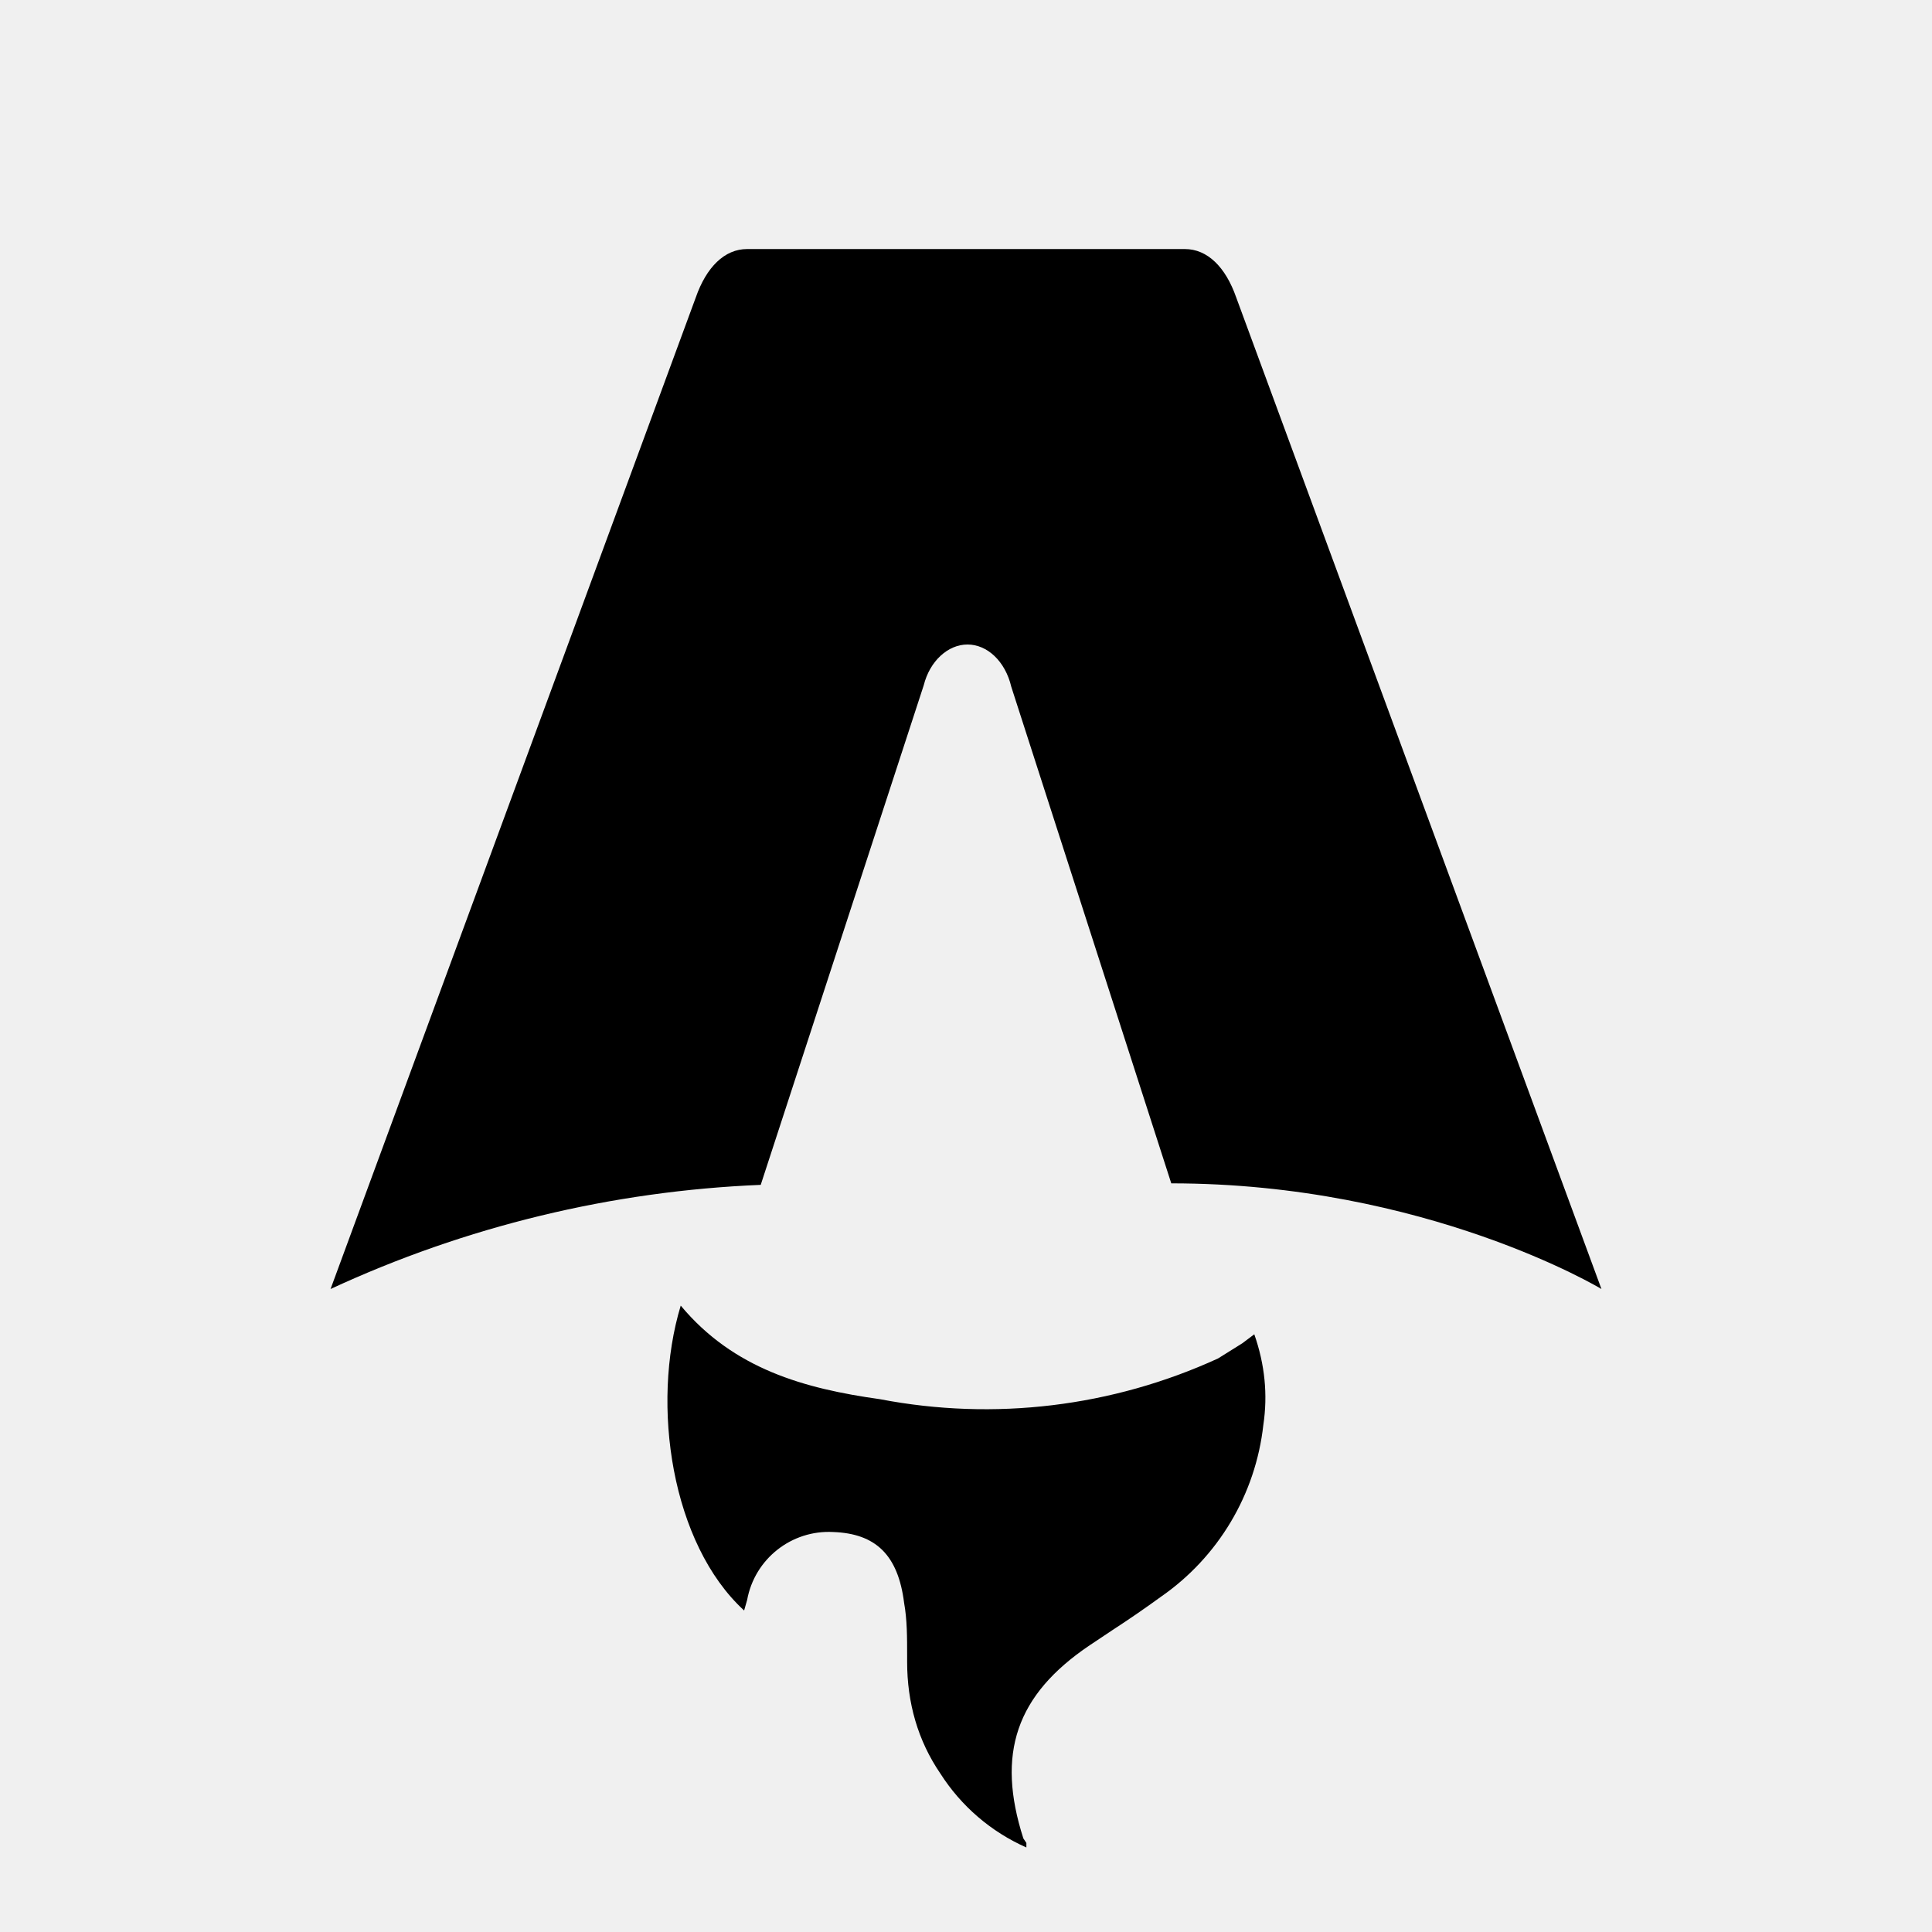
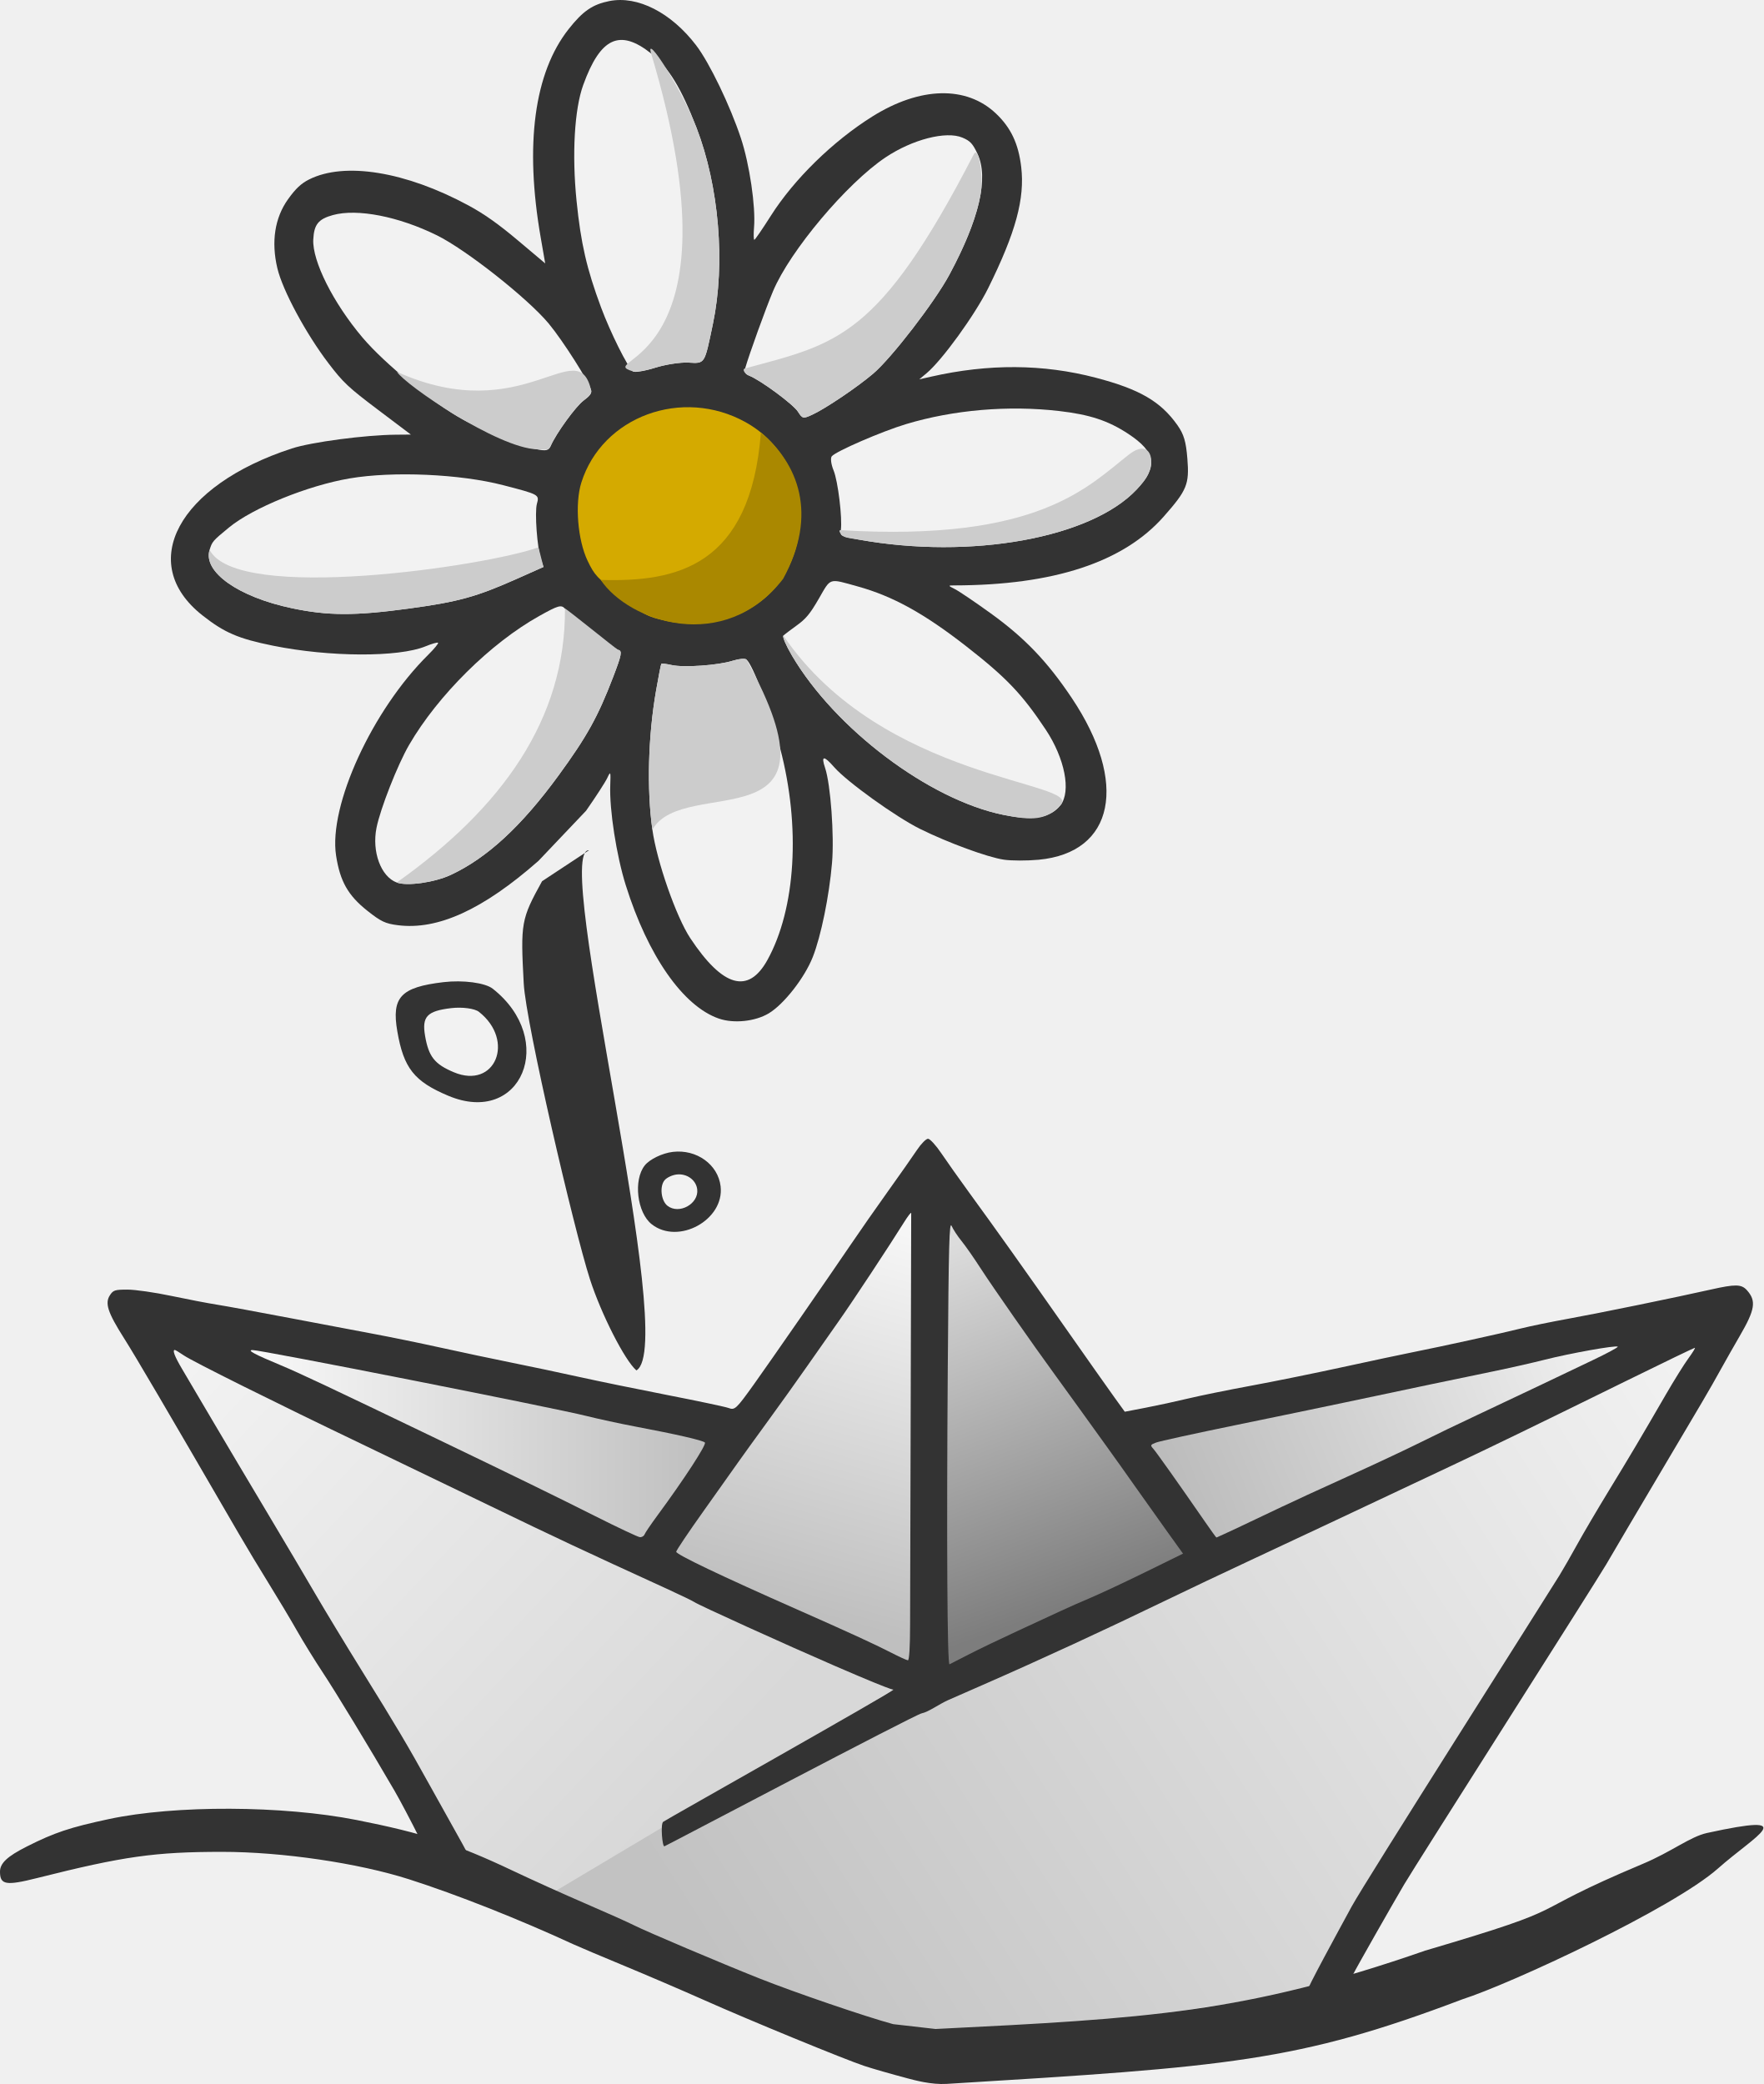
- <svg xmlns="http://www.w3.org/2000/svg" fill="none" viewBox="0 0 128 128">
-   <path d="M50.4 78.5a75.1 75.1 0 0 0-28.5 6.9l24.2-65.7c.7-2 1.9-3.2 3.4-3.2h29c1.5 0 2.7 1.2 3.4 3.2l24.2 65.7s-11.6-7-28.5-7L67 45.5c-.4-1.7-1.6-2.8-2.9-2.8-1.3 0-2.5 1.1-2.9 2.7L50.4 78.5Zm-1.1 28.2Zm-4.2-20.2c-2 6.6-.6 15.8 4.2 20.2a17.5 17.5 0 0 1 .2-.7 5.5 5.5 0 0 1 5.7-4.5c2.8.1 4.3 1.5 4.7 4.7.2 1.1.2 2.3.2 3.5v.4c0 2.7.7 5.2 2.2 7.4a13 13 0 0 0 5.7 4.9v-.3l-.2-.3c-1.8-5.6-.5-9.5 4.4-12.8l1.5-1a73 73 0 0 0 3.2-2.2 16 16 0 0 0 6.8-11.4c.3-2 .1-4-.6-6l-.8.6-1.6 1a37 37 0 0 1-22.4 2.7c-5-.7-9.7-2-13.2-6.2Z" />
-   <style>
-         path { fill: #000; }
-         @media (prefers-color-scheme: dark) {
-             path { fill: #FFF; }
-         }
-     </style>
+ <svg xmlns="http://www.w3.org/2000/svg" xmlns:xlink="http://www.w3.org/1999/xlink" width="173.34mm" height="204.864mm" viewBox="0 0 173.34 204.864" version="1.1" id="svg1">
+   <defs id="defs1">
+     <linearGradient xlink:href="#linearGradient40" id="linearGradient41" x1="221.676" y1="-121.473" x2="125.499" y2="-60.55" gradientUnits="userSpaceOnUse" gradientTransform="translate(-34.94923,261.457)" />
+     <linearGradient id="linearGradient40">
+       <stop style="stop-color:#f2f2f2;stop-opacity:1;" offset="0" id="stop40" />
+       <stop style="stop-color:#c2c2c2;stop-opacity:1;" offset="1" id="stop41" />
+     </linearGradient>
+     <linearGradient xlink:href="#linearGradient38" id="linearGradient39" x1="72.985" y1="-119.367" x2="120.261" y2="-74.874" gradientUnits="userSpaceOnUse" gradientTransform="translate(-34.94923,261.457)" />
+     <linearGradient id="linearGradient38">
+       <stop style="stop-color:#f2f2f2;stop-opacity:1;" offset="0" id="stop38" />
+       <stop style="stop-color:#d8d8d8;stop-opacity:1;" offset="1" id="stop39" />
+     </linearGradient>
+     <linearGradient xlink:href="#linearGradient32" id="linearGradient33" x1="214.099" y1="-121.607" x2="169.812" y2="-103.4" gradientUnits="userSpaceOnUse" gradientTransform="translate(-34.94923,261.457)" />
+     <linearGradient id="linearGradient32">
+       <stop style="stop-color:#f2f2f2;stop-opacity:1;" offset="0" id="stop32" />
+       <stop style="stop-color:#b9b9b9;stop-opacity:1;" offset="1" id="stop33" />
+     </linearGradient>
+     <linearGradient xlink:href="#linearGradient30" id="linearGradient31" x1="79.719" y1="-112.056" x2="124.373" y2="-112.056" gradientUnits="userSpaceOnUse" gradientTransform="translate(-34.94923,261.457)" />
+     <linearGradient id="linearGradient30">
+       <stop style="stop-color:#f9f9f9;stop-opacity:1;" offset="0" id="stop30" />
+       <stop style="stop-color:#bfbfbf;stop-opacity:1;" offset="1" id="stop31" />
+     </linearGradient>
+     <linearGradient xlink:href="#linearGradient30" id="linearGradient37" x1="144.643" y1="-134.737" x2="133.404" y2="-95.764" gradientUnits="userSpaceOnUse" gradientTransform="translate(-34.94923,261.457)" />
+     <linearGradient xlink:href="#linearGradient34" id="linearGradient35" x1="149.594" y1="-131.969" x2="162.322" y2="-96.921" gradientUnits="userSpaceOnUse" gradientTransform="translate(-34.94923,261.457)" />
+     <linearGradient id="linearGradient34">
+       <stop style="stop-color:#dcdcdc;stop-opacity:1;" offset="0" id="stop34" />
+       <stop style="stop-color:#7d7d7d;stop-opacity:1;" offset="1" id="stop35" />
+     </linearGradient>
+   </defs>
+   <g id="layer1" transform="translate(-20.12428,-7.488493)">
+     <path id="path37" style="fill:url(#linearGradient41);stroke-width:6.765;stroke-linecap:round" d="m 189.033,138.452 -117.627,54.203 38.287,16.506 38.907,-5.879 z" />
+     <path id="rect37" style="fill:url(#linearGradient39);stroke-width:6.765;stroke-linecap:round" d="m 34.852,137.801 73.107,35.773 -34.057,20.3 -8.849,-4.13 z" />
+     <path style="fill:#333333;stroke-width:0.801" d="m 65.164,192.252 c -0.886,-0.252 -1.765,-0.585 -1.952,-0.742 -0.187,-0.156 -1.011,-1.634 -1.83,-3.285 -0.819,-1.65 -1.933,-3.763 -2.475,-4.696 -2.473,-4.255 -5.791,-9.722 -7.072,-11.655 -0.773,-1.165 -1.919,-3.025 -2.548,-4.132 -0.629,-1.107 -1.855,-3.157 -2.724,-4.556 -0.87,-1.399 -2.218,-3.639 -2.996,-4.98 -7.238,-12.473 -10.112,-17.368 -11.245,-19.157 -1.609,-2.539 -1.908,-3.45 -1.392,-4.237 0.327,-0.499 0.49,-0.551 1.726,-0.551 0.751,0 2.68,0.277 4.286,0.615 1.607,0.338 3.636,0.728 4.51,0.865 0.874,0.138 4.069,0.724 7.099,1.303 3.03,0.579 6.797,1.292 8.37,1.584 1.573,0.292 4.529,0.899 6.569,1.349 2.04,0.45 5.186,1.115 6.993,1.479 1.806,0.364 4.763,0.989 6.569,1.389 1.806,0.4 5.728,1.205 8.715,1.788 2.987,0.584 5.67,1.152 5.963,1.263 0.624,0.237 0.751,0.119 2.493,-2.312 1.49,-2.08 7.504,-10.756 9.529,-13.749 0.874,-1.292 2.529,-3.661 3.677,-5.266 1.148,-1.605 2.421,-3.418 2.828,-4.03 0.407,-0.612 0.899,-1.109 1.091,-1.106 0.193,0.004 0.779,0.644 1.304,1.424 0.524,0.779 1.764,2.53 2.755,3.89 2.725,3.743 5.303,7.367 9.48,13.327 2.083,2.972 4.24,6.031 4.794,6.798 l 1.007,1.394 2.054,-0.395 c 1.13,-0.217 3.007,-0.624 4.173,-0.904 1.165,-0.28 3.931,-0.843 6.145,-1.251 2.214,-0.408 6.267,-1.23 9.006,-1.827 2.739,-0.597 5.886,-1.266 6.993,-1.486 2.886,-0.574 8.735,-1.86 10.595,-2.328 0.874,-0.22 2.972,-0.651 4.662,-0.957 3.032,-0.549 10.457,-2.07 14.012,-2.87 2.379,-0.535 2.977,-0.524 3.508,0.066 0.948,1.054 0.817,1.901 -0.697,4.503 -0.542,0.932 -1.435,2.506 -1.984,3.496 -1.002,1.81 -1.436,2.549 -6.524,11.125 -1.521,2.564 -3.601,6.092 -4.621,7.84 -1.021,1.748 -18.686,29.467 -19.855,31.449 -1.168,1.981 -4.682,8.157 -5.04,8.879 -0.618,1.248 -0.688,1.313 -1.434,1.324 -0.431,0.007 -1.272,0.117 -1.869,0.245 -0.597,0.128 -1.143,0.175 -1.213,0.104 -0.117,-0.117 3.064,-5.932 4.393,-8.378 1.313,-2.416 18.905,-30.081 20.432,-32.563 0.358,-0.583 1.14,-1.946 1.737,-3.029 0.597,-1.083 2,-3.467 3.117,-5.298 2.09,-3.423 3.077,-5.088 5.605,-9.452 0.803,-1.387 1.8,-2.984 2.215,-3.549 0.415,-0.565 0.697,-1.028 0.626,-1.028 -0.07,0 -3.011,1.417 -6.534,3.15 -9.174,4.511 -13.327,6.528 -17.425,8.461 -9.834,4.64 -15.463,7.287 -19.707,9.266 -2.564,1.196 -6.283,2.96 -8.264,3.92 -6.023,2.917 -12.428,5.875 -18.065,8.342 -0.962,0.421 -2.487,1.09 -3.39,1.487 -0.903,0.397 -1.924,1.168 -2.621,1.309 -0.696,0.141 -25.105,13.015 -25.283,13.069 -0.213,0.065 -0.396,-2.186 -0.125,-2.406 0.226,-0.184 22.817,-12.895 22.648,-13.009 -0.192,-0.129 1.23,0.712 -5.796,-2.331 -4.813,-2.084 -13.476,-6.018 -13.774,-6.255 -0.117,-0.093 -1.356,-0.692 -2.755,-1.332 -8.149,-3.727 -10.862,-5 -17.376,-8.152 -3.963,-1.918 -9.589,-4.629 -12.502,-6.025 -8.489,-4.068 -16.675,-8.144 -17.544,-8.736 -0.442,-0.301 -0.847,-0.547 -0.901,-0.547 -0.263,0 -0.02,0.634 0.725,1.894 0.452,0.765 1.805,3.059 3.007,5.098 1.202,2.04 3.581,6.045 5.288,8.9 1.706,2.855 3.851,6.479 4.766,8.052 0.915,1.573 2.965,4.959 4.556,7.523 3.499,5.638 4.52,7.361 6.694,11.288 0.921,1.663 2.365,4.254 3.21,5.758 0.982,1.748 1.536,2.97 1.536,3.386 0,0.359 -0.071,0.643 -0.159,0.633 -0.087,-0.011 -0.884,-0.225 -1.77,-0.477 z" id="path18-6" />
+     <path style="fill:#333333" d="m 78.019,91.073 c -3.707,-0.219 8.891,48.663 4.663,51.131 -1.136,-0.966 -3.456,-5.52 -4.57,-8.97 -1.553,-4.812 -6.294,-25.129 -6.506,-29.066 -0.322,-5.965 -0.258,-6.323 1.802,-10.053" id="path28" />
+     <path style="fill:#333333" d="m 73.055,92.113 c -5.454,4.797 -9.902,6.831 -13.835,6.325 -1.226,-0.158 -1.645,-0.357 -2.982,-1.415 -1.901,-1.506 -2.692,-2.901 -3.079,-5.438 -0.749,-4.906 3.568,-14.307 9.062,-19.734 0.6,-0.593 1.033,-1.123 0.962,-1.179 -0.071,-0.056 -0.622,0.102 -1.225,0.351 -2.65,1.094 -9.453,1.065 -15.014,-0.064 -3.405,-0.691 -4.762,-1.276 -6.93,-2.985 -6.486,-5.115 -2.385,-12.76 8.799,-16.401 1.93,-0.628 7.203,-1.326 10.224,-1.352 l 1.474,-0.013 -3.242,-2.446 c -2.902,-2.19 -3.41,-2.667 -4.849,-4.554 -2.223,-2.914 -4.514,-7.171 -5.031,-9.347 -0.619,-2.606 -0.256,-4.963 1.045,-6.781 0.749,-1.048 1.29,-1.556 2.074,-1.951 l 1.3e-4,4.3e-4 c 3.488,-1.756 9.492,-0.778 15.655,2.549 1.549,0.836 2.957,1.832 4.867,3.441 l 2.687,2.264 -0.443,-2.547 c -1.588,-9.129 -0.639,-16.199 2.75,-20.493 1.394,-1.767 2.351,-2.424 4.002,-2.751 2.777,-0.55 6.082,1.139 8.536,4.363 1.311,1.722 3.332,5.918 4.393,9.122 0.844,2.546 1.459,6.716 1.29,8.749 -0.057,0.689 -0.044,1.245 0.03,1.236 0.073,-0.009 0.8,-1.068 1.615,-2.353 2.284,-3.602 6.111,-7.345 9.994,-9.775 4.688,-2.932 9.227,-3.042 12.133,-0.293 1.473,1.393 2.217,2.964 2.488,5.252 0.37,3.121 -0.533,6.441 -3.241,11.915 -1.3,2.628 -4.526,7.084 -6.056,8.365 l -0.725,0.607 1.157,-0.263 c 5.668,-1.287 11.014,-1.253 16.195,0.102 4.307,1.127 6.378,2.33 8.024,4.66 0.636,0.901 0.846,1.607 0.981,3.303 0.201,2.516 -0.033,3.088 -2.328,5.689 -3.961,4.49 -10.816,6.744 -20.571,6.764 -0.648,0.001 -0.646,0.016 0.049,0.365 0.398,0.2 1.98,1.27 3.515,2.378 3.348,2.416 5.565,4.731 7.966,8.317 5.594,8.355 4.192,15.212 -3.254,15.909 -1.131,0.106 -2.667,0.103 -3.414,-0.007 -1.594,-0.234 -5.481,-1.66 -8.231,-3.02 -2.38,-1.177 -7.18,-4.626 -8.442,-6.065 -1.037,-1.183 -1.314,-1.161 -0.899,0.073 0.54,1.605 0.908,6.649 0.68,9.321 -0.279,3.278 -1.086,7.221 -1.897,9.272 -0.81,2.048 -2.852,4.653 -4.337,5.534 -1.335,0.792 -3.424,1.009 -4.883,0.508 -3.518,-1.208 -6.977,-6.159 -9.157,-13.106 -0.92,-2.932 -1.618,-7.433 -1.526,-9.832 0.052,-1.36 0.031,-1.415 -0.287,-0.731 -0.189,0.407 -1.13,1.863 -2.091,3.237" id="path1-5" />
+     <path style="fill:#333333;stroke-width:2.071" d="m 86.265,120.722 c 2.332,-0.277 4.44,1.241 4.693,3.38 0.392,3.3 -4.149,5.8 -6.776,3.731 -1.435,-1.131 -1.816,-4.336 -0.685,-5.772 0.483,-0.613 1.729,-1.216 2.767,-1.339 z" id="path25-3" />
+     <path style="fill:#333333;stroke-width:3.219" d="m 63.716,104.037 c 1.923,-0.228 4.102,0.062 4.843,0.645 6.364,5.014 2.822,13.546 -4.369,10.524 -3.355,-1.41 -4.387,-2.714 -5.011,-6.336 -0.579,-3.359 0.337,-4.335 4.537,-4.833 z" id="path24-8" />
+     <path style="fill:#f2f2f2" d="m 97.97,71.932 c 4.244,7.202 13.452,14.148 20.745,15.651 2.951,0.608 4.661,0.323 5.654,-0.943 1.062,-1.354 0.424,-4.606 -1.459,-7.438 -2.316,-3.482 -3.862,-5.103 -7.797,-8.174 -4.138,-3.23 -7.233,-4.938 -10.676,-5.891 -2.895,-0.802 -2.613,-0.891 -3.826,1.206 -0.863,1.491 -1.262,1.974 -2.174,2.631 -0.614,0.442 -1.205,0.892 -1.312,0.999 -0.107,0.107 0.273,0.989 0.845,1.959 z" id="path10-5" />
+     <path style="fill:#f2f2f2" d="m 102.063,53.732 c 0.431,1.044 0.874,4.687 0.714,5.873 -0.078,0.58 -0.025,0.608 1.791,0.933 11.008,1.973 22.775,-0.15 27.279,-4.921 2.134,-2.261 1.924,-3.673 -0.818,-5.481 -1.962,-1.293 -3.786,-1.896 -6.795,-2.243 -5.001,-0.577 -10.375,-0.118 -15.041,1.285 -2.386,0.718 -6.905,2.675 -7.308,3.166 -0.145,0.176 -0.065,0.8 0.178,1.387 z" id="path9-7" />
+     <path style="fill:#f2f2f2" d="m 84.611,75.394 c -0.78,4.501 -0.916,9.659 -0.36,13.647 0.435,3.122 2.342,8.584 3.725,10.671 3.198,4.826 5.709,5.537 7.584,2.147 2.791,-5.047 3.279,-13.134 1.253,-20.802 -0.969,-3.669 -2.709,-8.258 -3.307,-8.724 -0.16,-0.125 -0.778,-0.074 -1.372,0.113 -1.427,0.45 -4.803,0.686 -5.987,0.419 -0.518,-0.117 -0.976,-0.17 -1.018,-0.117 -0.042,0.053 -0.275,1.243 -0.518,2.646 z" id="path8-0" />
+     <path style="fill:#f2f2f2" d="m 60.334,80.722 c -1.124,1.937 -2.82,6.249 -3.198,8.135 -0.474,2.359 0.425,4.799 1.985,5.386 1.007,0.379 3.712,-0.002 5.313,-0.748 3.564,-1.661 6.955,-4.79 10.587,-9.768 2.806,-3.846 3.875,-5.775 5.38,-9.702 0.837,-2.184 0.907,-2.565 0.488,-2.653 -0.468,-0.099 -4.35,-3.109 -5.228,-4.053 -0.373,-0.401 -0.66,-0.32 -2.51,0.712 -4.798,2.675 -9.985,7.811 -12.817,12.691 z" id="path7-5" />
+     <path style="fill:#f2f2f2" d="m 96.114,36.105 c -0.73,1.736 -2.324,6.148 -2.745,7.599 -0.104,0.357 0.011,0.563 0.398,0.715 1.11,0.435 4.331,2.813 4.795,3.54 0.449,0.704 0.509,0.715 1.46,0.269 1.301,-0.61 4.362,-2.677 5.917,-3.995 1.813,-1.537 6.058,-7.046 7.51,-9.746 2.939,-5.467 3.881,-9.519 2.761,-11.883 -0.478,-1.009 -0.717,-1.264 -1.489,-1.589 -1.6,-0.673 -4.921,0.183 -7.554,1.947 -3.814,2.555 -9.387,9.182 -11.052,13.143 z" id="path6-2" />
+     <path style="fill:#d4aa00" d="m 77.268,54.93 c -0.651,2.07 -0.363,5.646 0.621,7.697 0.668,1.393 0.909,1.653 3.216,3.471 2.372,1.869 2.588,1.986 4.413,2.404 4.858,1.111 9.863,-0.946 11.943,-4.908 2.801,-5.337 1.018,-11.787 -4.036,-14.597 -6.236,-3.468 -14.109,-0.577 -16.157,5.934 z" id="path5-7" />
+     <path style="fill:#f2f2f2" d="m 40.729,61.535 c -0.679,2.166 2.811,4.639 8.115,5.75 3.542,0.742 6.168,0.748 11.469,0.027 4.866,-0.662 6.628,-1.147 10.635,-2.932 l 2.6,-1.158 -0.24,-0.718 c -0.38,-1.136 -0.64,-4.645 -0.407,-5.489 0.249,-0.902 0.23,-0.913 -3.312,-1.831 -4.242,-1.1 -10.816,-1.392 -15.084,-0.668 -4.113,0.697 -9.537,2.902 -11.872,4.826 -1.601,1.319 -1.647,1.372 -1.904,2.193 z" id="path4-4" />
+     <path style="fill:#f2f2f2" d="m 77.451,15.849 c -0.862,2.383 -1.115,6.816 -0.652,11.393 0.423,4.179 0.999,6.68 2.411,10.477 0.912,2.451 2.619,5.877 3.128,6.278 0.166,0.131 1.138,-0.027 2.159,-0.351 1.021,-0.324 2.498,-0.554 3.281,-0.513 1.669,0.089 1.582,0.226 2.425,-3.813 1.239,-5.94 0.605,-13.509 -1.615,-19.279 -1.507,-3.916 -2.731,-5.919 -4.459,-7.294 -3.085,-2.456 -4.988,-1.572 -6.678,3.102 z" id="path3-3" />
+     <path style="fill:#f2f2f2" d="m 50.918,31.034 c -0.105,2.123 1.969,6.248 4.852,9.651 2.177,2.569 6.954,6.467 9.874,8.056 2.166,1.179 5.741,2.616 7.252,2.915 0.914,0.181 1.165,0.121 1.357,-0.326 0.525,-1.222 2.473,-3.907 3.248,-4.476 0.596,-0.438 0.797,-0.707 0.734,-0.988 -0.177,-0.798 -2.776,-4.889 -4.174,-6.57 -2.059,-2.476 -8.109,-7.253 -10.985,-8.672 -3.767,-1.859 -7.836,-2.653 -10.226,-1.995 -1.433,0.395 -1.858,0.924 -1.931,2.405 z" id="path2-0" />
+     <path style="fill:url(#linearGradient33);stroke-width:0.801" d="m 142.16,157.495 c 1.33,-0.625 3.126,-1.478 3.99,-1.895 0.865,-0.418 3.718,-1.73 6.34,-2.917 2.622,-1.187 5.864,-2.707 7.205,-3.377 1.34,-0.671 3.867,-1.889 5.615,-2.707 1.748,-0.818 4.418,-2.081 5.933,-2.806 1.515,-0.725 3.937,-1.88 5.382,-2.567 1.445,-0.687 2.58,-1.297 2.522,-1.354 -0.161,-0.161 -4.667,0.643 -7.162,1.277 -1.224,0.311 -3.56,0.839 -5.192,1.173 -2.97,0.608 -7.955,1.653 -14.515,3.043 -1.923,0.407 -6.739,1.406 -10.701,2.219 -3.963,0.813 -7.48,1.584 -7.815,1.713 -0.562,0.215 -0.584,0.264 -0.28,0.6 0.304,0.337 2.517,3.459 5.101,7.199 0.584,0.845 1.084,1.536 1.111,1.536 0.027,0 1.137,-0.511 2.467,-1.136 z" id="path22-8" />
+     <path style="fill:url(#linearGradient31);stroke-width:0.801" d="m 83.481,158.328 c 0.064,-0.167 0.631,-1.001 1.259,-1.854 2.646,-3.591 4.86,-6.994 4.673,-7.181 -0.215,-0.215 -2.778,-0.803 -6.869,-1.576 -1.467,-0.277 -3.613,-0.742 -4.768,-1.033 -3.174,-0.799 -32.042,-6.499 -32.827,-6.481 -0.568,0.013 0.178,0.414 2.787,1.5 1.785,0.743 4.881,2.203 15.437,7.279 7.63,3.669 11.625,5.62 15.458,7.548 2.221,1.117 4.194,2.047 4.386,2.066 0.191,0.019 0.401,-0.101 0.465,-0.268 z" id="path21-3" />
+     <path style="fill:url(#linearGradient37);fill-opacity:1;stroke-width:0.801" d="m 109.584,167.161 c 0.002,-1.952 0.03,-11.798 0.061,-21.879 0.031,-10.081 0.052,-18.425 0.048,-18.542 -0.005,-0.117 -0.318,0.284 -0.697,0.891 -1.441,2.311 -5.115,7.876 -6.407,9.704 -0.741,1.049 -2.142,3.045 -3.112,4.436 -0.97,1.391 -2.718,3.836 -3.883,5.433 -1.165,1.597 -2.478,3.415 -2.917,4.04 -0.439,0.625 -1.985,2.805 -3.437,4.845 -1.451,2.04 -2.642,3.812 -2.645,3.94 -0.008,0.267 4.349,2.348 11.86,5.665 4.94,2.181 7.73,3.462 9.218,4.23 0.816,0.421 1.579,0.771 1.695,0.777 0.133,0.006 0.214,-1.31 0.216,-3.539 z" id="path20-4" />
+     <path style="fill:url(#linearGradient35);fill-opacity:1;stroke-width:0.801" d="m 115.349,170.126 c 0.959,-0.494 3.104,-1.526 4.768,-2.294 1.664,-0.767 3.597,-1.663 4.296,-1.989 0.699,-0.327 2.031,-0.915 2.96,-1.307 0.929,-0.392 3.343,-1.524 5.364,-2.516 l 3.676,-1.804 -1.55,-2.158 c -0.853,-1.187 -2.265,-3.175 -3.139,-4.418 -0.874,-1.243 -2.161,-3.052 -2.861,-4.02 -0.699,-0.968 -1.91,-2.65 -2.691,-3.738 -0.78,-1.087 -1.838,-2.55 -2.351,-3.25 -2.072,-2.832 -6.192,-8.733 -7.3,-10.455 -0.649,-1.008 -1.493,-2.218 -1.877,-2.688 -0.383,-0.47 -0.822,-1.137 -0.974,-1.483 -0.233,-0.528 -0.294,1.724 -0.383,14.098 -0.121,16.759 -0.049,29.091 0.17,28.99 0.082,-0.038 0.933,-0.473 1.892,-0.968 z" id="path19-9" />
+     <path style="fill:#333333" d="m 109.289,211.784 c -1.528,-0.403 -3.421,-0.947 -4.207,-1.208 -1.98,-0.659 -11.301,-4.491 -15.769,-6.483 -2.037,-0.908 -5.55,-2.416 -7.805,-3.35 -2.256,-0.934 -4.518,-1.891 -5.027,-2.126 -5.331,-2.463 -11.507,-4.906 -16.14,-6.386 -5.013,-1.602 -12.491,-2.7 -18.381,-2.699 -6.618,3.9e-4 -9.697,0.436 -18.173,2.571 -3.08,0.776 -3.663,0.677 -3.663,-0.619 0,-0.837 0.712,-1.505 2.639,-2.478 2.712,-1.369 4.239,-1.879 8.077,-2.699 6.49,-1.386 17.07,-1.345 24.342,0.094 6.504,1.287 9.826,2.366 15.328,4.977 1.882,0.893 5.096,2.345 7.144,3.227 2.047,0.882 4.194,1.842 4.771,2.135 1.216,0.617 8.621,3.756 12.371,5.244 3.49,1.385 10.447,3.762 13.123,4.484 l 4.168,0.477 c 20.757,-1.031 30.441,-1.551 48.132,-7.705 15.661,-4.618 8.809,-3.243 21.396,-8.532 2.825,-1.187 4.65,-2.67 6.304,-3.031 9.399,-2.056 4.801,0.192 1.086,3.483 -4.44,3.933 -20.342,11.33 -25.127,12.865 -16.231,6.152 -22.971,6.625 -50.684,8.316 -1.539,0.094 -3.169,-0.362 -3.906,-0.556 z" id="path14-2" />
+     <path id="rect41" style="fill:#aa8800;stroke-width:6.765;stroke-linecap:round" d="m 94.919,50.005 c 3.616,3.024 5.669,7.984 2.188,14.382 -5.765,7.472 -15.169,4.231 -17.936,0.107 7.469,0.233 14.73,-1.324 15.748,-14.489 z" />
+     <path style="fill:#cccccc;fill-opacity:1" d="m 93.369,43.704 c -0.359,0.098 0.011,0.563 0.398,0.715 1.11,0.435 4.331,2.813 4.795,3.54 0.449,0.704 0.509,0.715 1.46,0.269 1.301,-0.61 4.362,-2.677 5.917,-3.995 1.813,-1.537 6.058,-7.046 7.51,-9.746 1.703,-3.168 2.736,-5.861 3.085,-8.025 0.253,-1.571 -0.196,-4.764 -0.7,-3.787 -9.389,18.187 -13.483,18.583 -22.465,21.03 z" id="path29" />
+     <path style="fill:#cccccc" d="m 102.777,59.605 c -0.34,-0.021 0.015,0.439 0.262,0.597 0.303,0.195 0.771,0.2 1.529,0.336 11.008,1.973 22.775,-0.15 27.279,-4.921 0.485,-0.514 0.948,-1.042 1.176,-1.593 0.725,-1.752 -0.104,-3.265 -1.873,-1.894 -4.007,3.106 -8.825,8.659 -28.374,7.475 z" id="path30" />
+     <path style="fill:#f2f2f2;fill-opacity:1;stroke-width:1.817" d="m 64.47,106.591 c 1.085,-0.129 2.315,0.035 2.733,0.364 3.592,2.83 1.593,7.645 -2.466,5.94 -1.894,-0.796 -2.476,-1.532 -2.828,-3.576 -0.327,-1.896 0.19,-2.446 2.561,-2.728 z" id="path31" />
+     <path style="fill:#f2f2f2;stroke-width:0.895" d="m 86.631,122.946 c 1.007,-0.12 1.918,0.536 2.028,1.46 0.169,1.426 -1.792,2.506 -2.927,1.612 -0.62,-0.488 -0.784,-1.873 -0.296,-2.493 0.209,-0.265 0.747,-0.525 1.196,-0.579 z" id="path32" />
+     <path style="fill:#cccccc" d="m 82.338,43.997 c 0.202,0.063 1.138,-0.027 2.159,-0.351 1.021,-0.324 2.498,-0.554 3.281,-0.513 1.669,0.089 1.582,0.226 2.425,-3.813 1.239,-5.94 0.605,-13.509 -1.615,-19.279 -1.507,-3.916 -5.094,-9.41 -4.459,-7.294 9.362,31.192 -5.968,29.954 -1.791,31.249 z" id="path33" />
+     <path style="fill:#cccccc" d="m 97.97,71.932 c 4.244,7.202 13.452,14.148 20.745,15.651 2.951,0.608 4.228,0.529 5.654,-0.943 2.284,-2.358 -17.467,-2.298 -27.244,-16.668 -0.107,0.107 0.273,0.989 0.845,1.959 z" id="path34" />
+     <path style="fill:#cccccc" d="m 59.144,44.043 c 0.809,1.28 9.885,7.488 13.751,7.612 0.931,0.03 1.165,0.121 1.357,-0.326 0.525,-1.222 2.473,-3.907 3.248,-4.476 0.596,-0.438 0.797,-0.707 0.734,-0.988 -1.316,-5.79 -6.601,3.802 -19.09,-1.822 z" id="path35" />
+     <path style="fill:#cccccc" d="m 40.729,61.535 c -0.679,2.166 2.811,4.639 8.115,5.75 3.542,0.742 6.168,0.748 11.469,0.027 4.866,-0.662 6.628,-1.147 10.635,-2.932 l 2.6,-1.158 -0.496,-1.931 c -4.985,1.822 -29.684,5.519 -32.323,0.242 z" id="path36" />
+     <path style="fill:#cccccc" d="m 84.611,75.394 c -0.78,4.501 -0.916,9.659 -0.36,13.647 3.157,-5.499 19.479,1.79 9.255,-16.708 -0.091,-0.182 -0.778,-0.074 -1.372,0.113 -1.427,0.45 -4.803,0.686 -5.987,0.419 -0.518,-0.117 -0.976,-0.17 -1.018,-0.117 -0.042,0.053 -0.275,1.243 -0.518,2.646 z" id="path38" />
+     <path style="fill:#cccccc" d="m 59.12,94.243 c 1.007,0.379 3.712,-0.002 5.313,-0.748 3.564,-1.661 6.955,-4.79 10.587,-9.768 2.806,-3.846 3.875,-5.775 5.38,-9.702 0.837,-2.184 0.907,-2.565 0.488,-2.653 -0.319,-0.169 -5.258,-4.2 -5.228,-4.053 0.061,10.861 -6.182,19.588 -16.54,26.925 z" id="path39" />
+   </g>
</svg>
